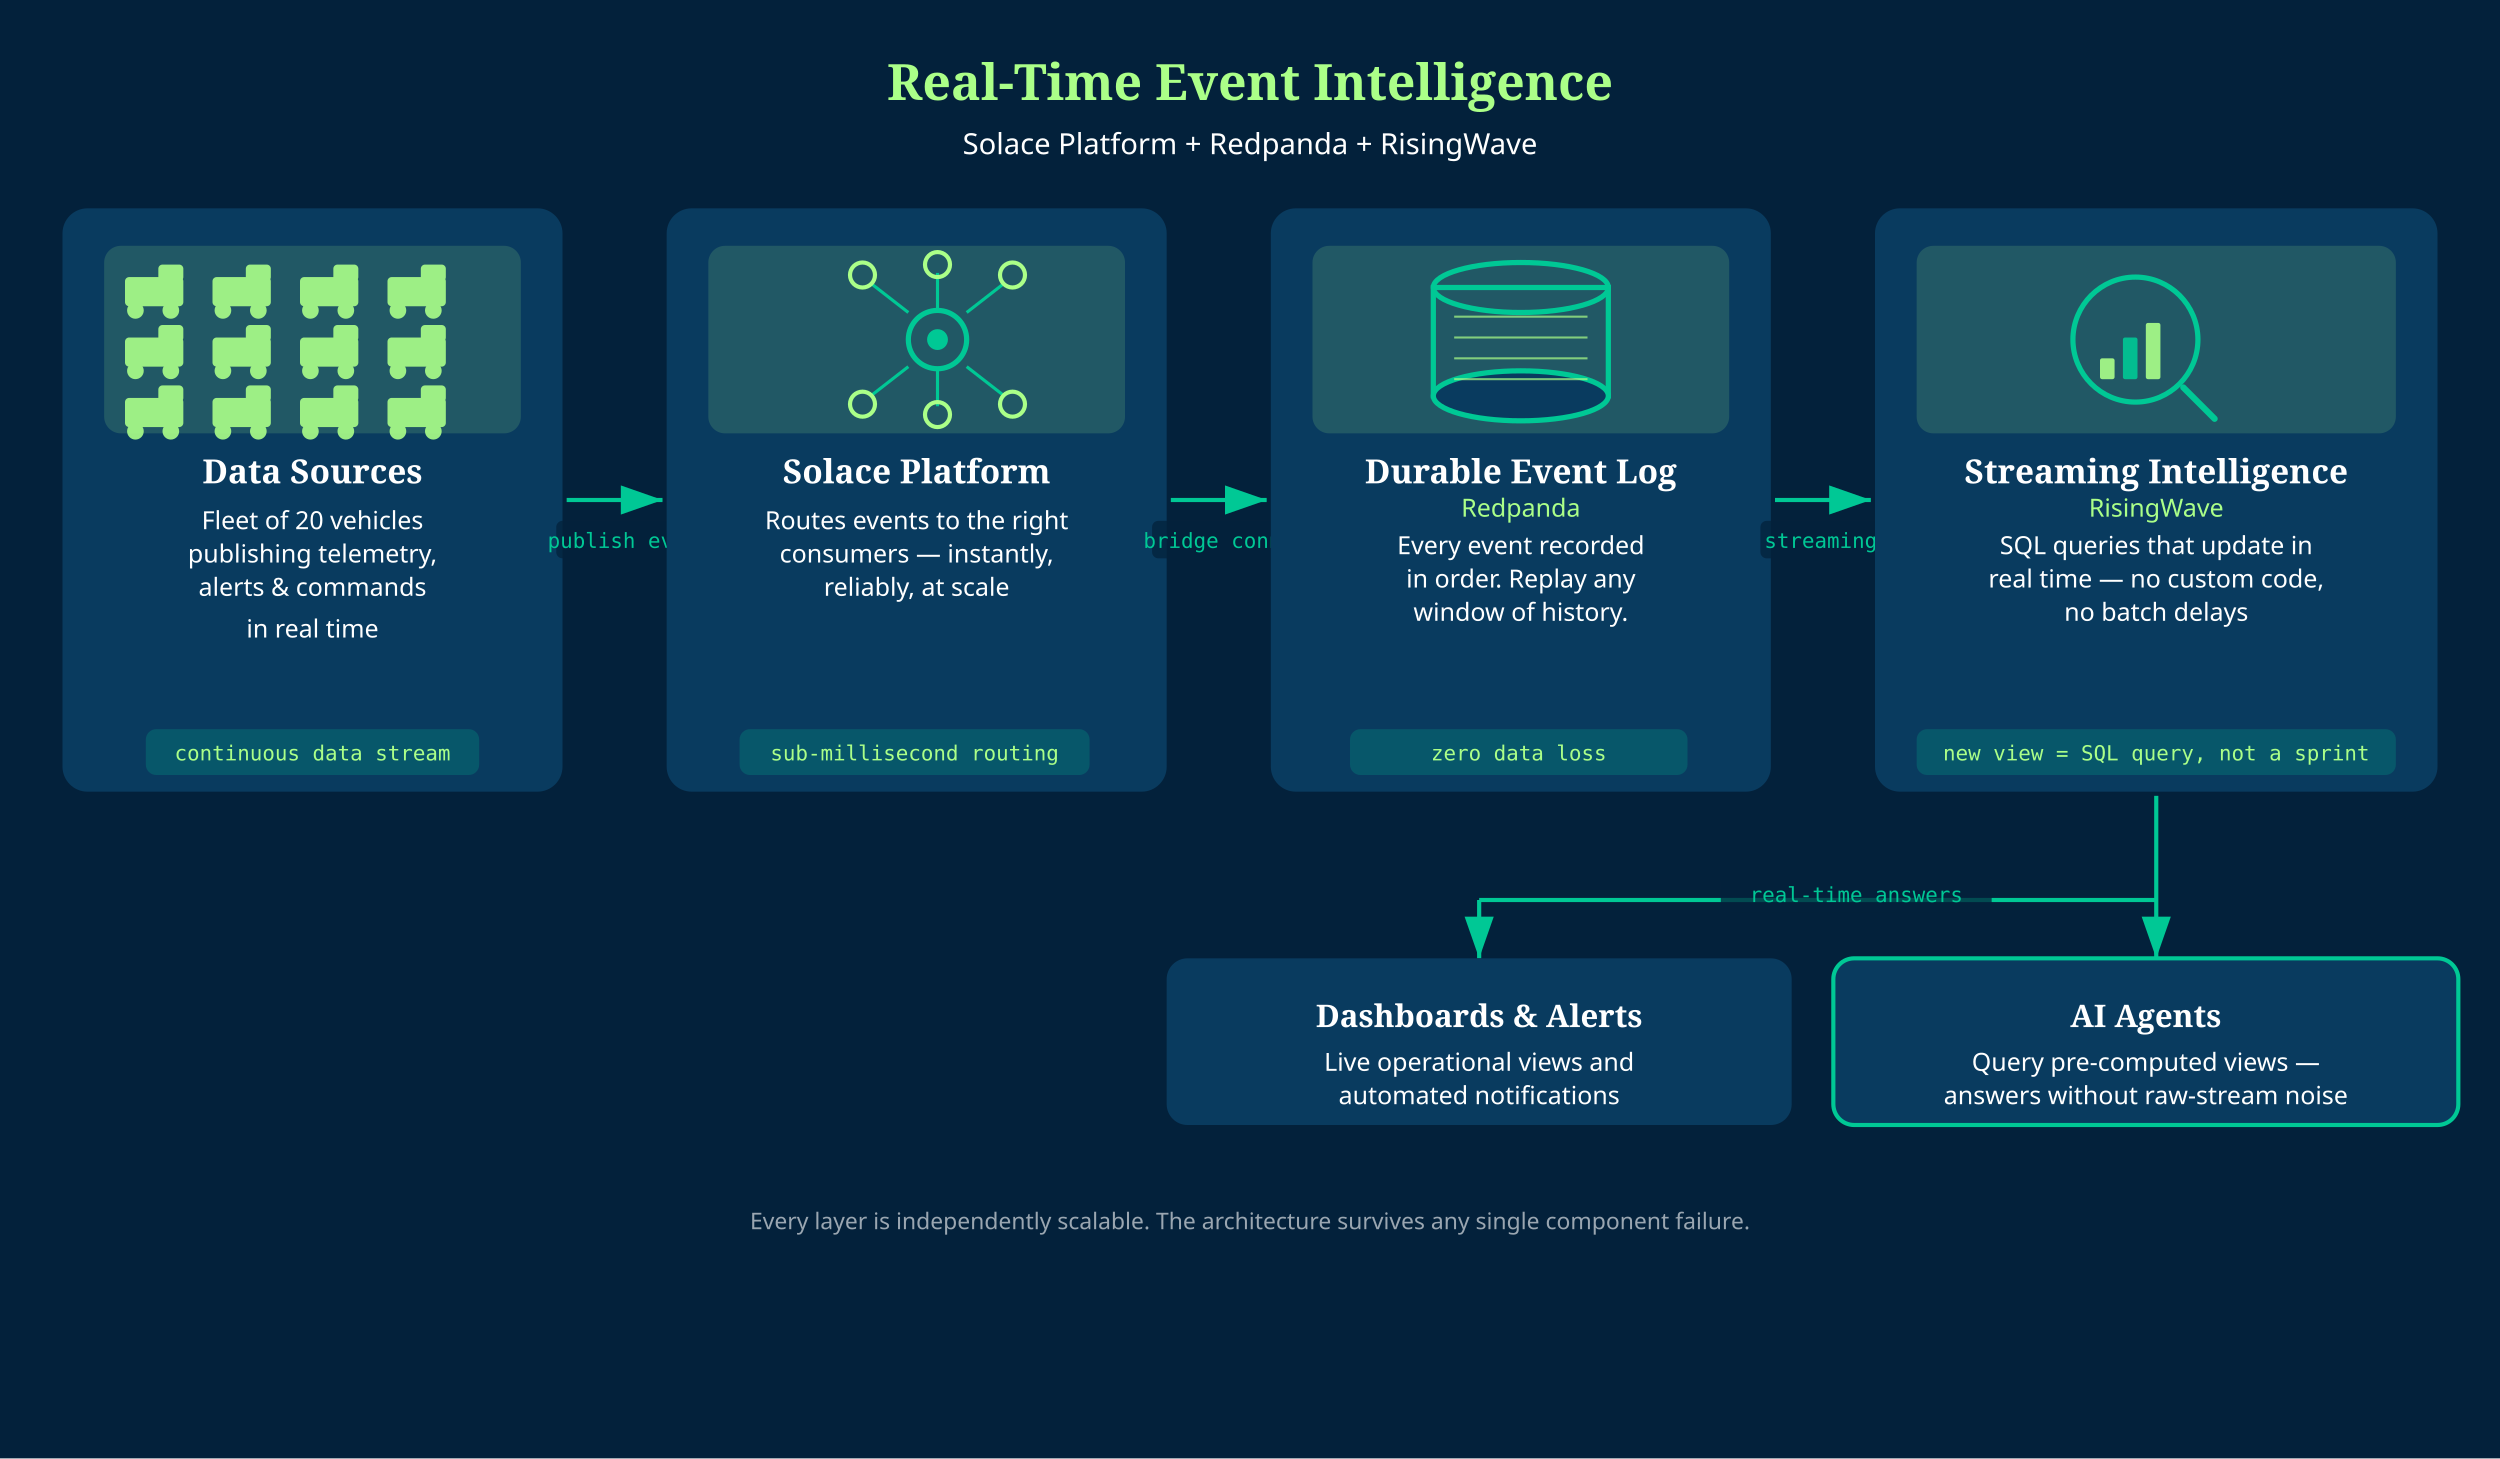
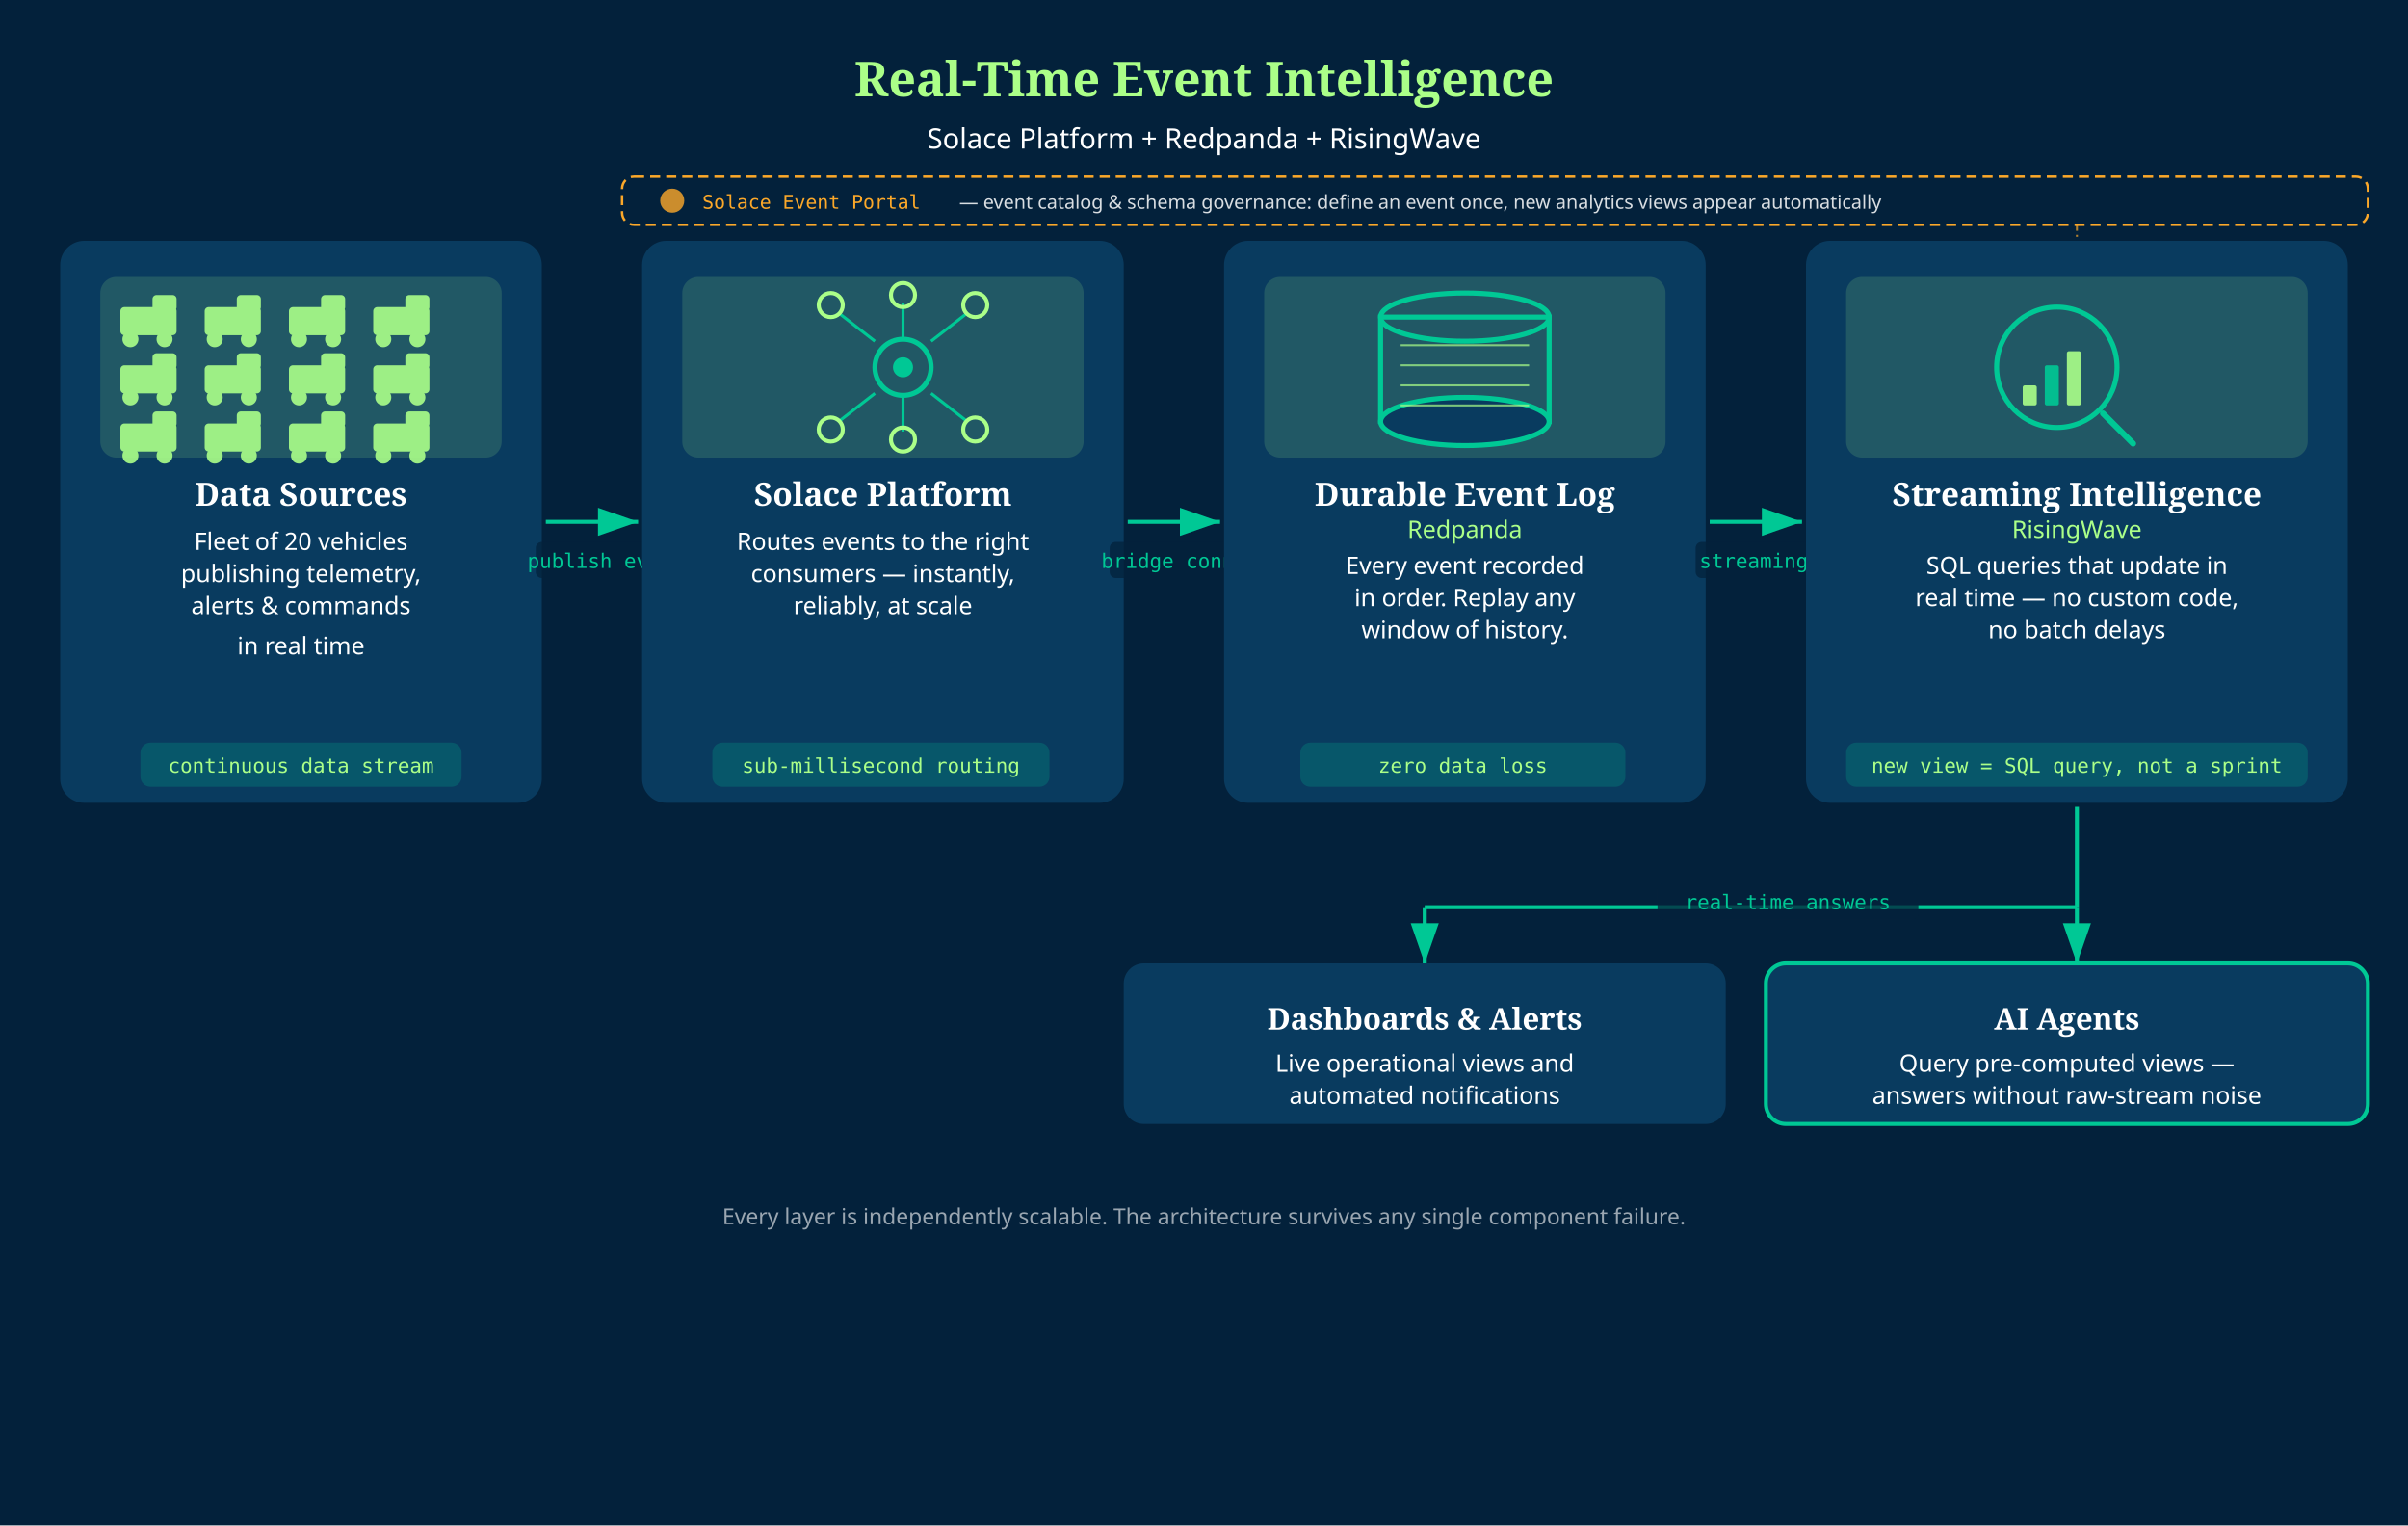
- <svg xmlns="http://www.w3.org/2000/svg" width="1200" height="700" viewBox="0 0 1200 700">
+ <svg xmlns="http://www.w3.org/2000/svg" width="1200" height="760" viewBox="0 0 1200 760">
  <defs>
    <marker id="arrowhead" markerWidth="10" markerHeight="7" refX="10" refY="3.5" orient="auto">
      <polygon points="0 0, 10 3.5, 0 7" fill="#00C895" />
    </marker>
  </defs>
-   <rect width="1200" height="700" fill="#03213B" />
+   <rect width="1200" height="760" fill="#03213B" />
  <text x="600" y="48" text-anchor="middle" font-family="'New Spirit', 'Georgia', serif" font-size="24" font-weight="bold" fill="#ABFF88">Real-Time Event Intelligence</text>
  <text x="600" y="74" text-anchor="middle" font-family="'Figtree', 'Segoe UI', sans-serif" font-size="14" fill="#FFFFFF">Solace Platform + Redpanda + RisingWave</text>
-   <rect x="30" y="100" width="240" height="280" rx="12" fill="#093B5F" />
-   <rect x="50" y="118" width="200" height="90" rx="8" fill="#ABFF88" opacity="0.15" />
+   <rect x="310" y="88" width="870" height="24" rx="6" fill="#03213B" stroke="#FCA829" stroke-width="1.2" stroke-dasharray="5,3" />
+   <circle cx="335" cy="100" r="6" fill="#FCA829" opacity="0.8" />
+   <text x="350" y="104" font-family="'Space Mono', 'Cascadia Mono', monospace" font-size="9.5" fill="#FCA829">Solace Event Portal</text>
+   <text x="478" y="104" font-family="'Figtree', 'Segoe UI', sans-serif" font-size="9.5" fill="#FFFFFF" opacity="0.85"> — event catalog &amp; schema governance: define an event once, new analytics views appear automatically</text>
+   <line x1="1035" y1="112" x2="1035" y2="118" stroke="#FCA829" stroke-width="1" stroke-dasharray="3,2" opacity="0.7" />
+   <rect x="30" y="120" width="240" height="280" rx="12" fill="#093B5F" />
+   <rect x="50" y="138" width="200" height="90" rx="8" fill="#ABFF88" opacity="0.15" />
  <g fill="#ABFF88" opacity="0.9">
-     <rect x="60" y="133" width="28" height="14" rx="2" />
-     <rect x="76" y="127" width="12" height="8" rx="2" />
-     <circle cx="65" cy="149" r="4" />
-     <circle cx="82" cy="149" r="4" />
-     <rect x="102" y="133" width="28" height="14" rx="2" />
-     <rect x="118" y="127" width="12" height="8" rx="2" />
-     <circle cx="107" cy="149" r="4" />
-     <circle cx="124" cy="149" r="4" />
-     <rect x="144" y="133" width="28" height="14" rx="2" />
-     <rect x="160" y="127" width="12" height="8" rx="2" />
-     <circle cx="149" cy="149" r="4" />
-     <circle cx="166" cy="149" r="4" />
-     <rect x="186" y="133" width="28" height="14" rx="2" />
-     <rect x="202" y="127" width="12" height="8" rx="2" />
-     <circle cx="191" cy="149" r="4" />
-     <circle cx="208" cy="149" r="4" />
-     <rect x="60" y="162" width="28" height="14" rx="2" />
-     <rect x="76" y="156" width="12" height="8" rx="2" />
-     <circle cx="65" cy="178" r="4" />
-     <circle cx="82" cy="178" r="4" />
-     <rect x="102" y="162" width="28" height="14" rx="2" />
-     <rect x="118" y="156" width="12" height="8" rx="2" />
-     <circle cx="107" cy="178" r="4" />
-     <circle cx="124" cy="178" r="4" />
-     <rect x="144" y="162" width="28" height="14" rx="2" />
-     <rect x="160" y="156" width="12" height="8" rx="2" />
-     <circle cx="149" cy="178" r="4" />
-     <circle cx="166" cy="178" r="4" />
-     <rect x="186" y="162" width="28" height="14" rx="2" />
-     <rect x="202" y="156" width="12" height="8" rx="2" />
-     <circle cx="191" cy="178" r="4" />
-     <circle cx="208" cy="178" r="4" />
-     <rect x="60" y="191" width="28" height="14" rx="2" />
-     <rect x="76" y="185" width="12" height="8" rx="2" />
-     <circle cx="65" cy="207" r="4" />
-     <circle cx="82" cy="207" r="4" />
-     <rect x="102" y="191" width="28" height="14" rx="2" />
-     <rect x="118" y="185" width="12" height="8" rx="2" />
-     <circle cx="107" cy="207" r="4" />
-     <circle cx="124" cy="207" r="4" />
-     <rect x="144" y="191" width="28" height="14" rx="2" />
-     <rect x="160" y="185" width="12" height="8" rx="2" />
-     <circle cx="149" cy="207" r="4" />
-     <circle cx="166" cy="207" r="4" />
-     <rect x="186" y="191" width="28" height="14" rx="2" />
-     <rect x="202" y="185" width="12" height="8" rx="2" />
-     <circle cx="191" cy="207" r="4" />
-     <circle cx="208" cy="207" r="4" />
+     <rect x="60" y="153" width="28" height="14" rx="2" />
+     <rect x="76" y="147" width="12" height="8" rx="2" />
+     <circle cx="65" cy="169" r="4" />
+     <circle cx="82" cy="169" r="4" />
+     <rect x="102" y="153" width="28" height="14" rx="2" />
+     <rect x="118" y="147" width="12" height="8" rx="2" />
+     <circle cx="107" cy="169" r="4" />
+     <circle cx="124" cy="169" r="4" />
+     <rect x="144" y="153" width="28" height="14" rx="2" />
+     <rect x="160" y="147" width="12" height="8" rx="2" />
+     <circle cx="149" cy="169" r="4" />
+     <circle cx="166" cy="169" r="4" />
+     <rect x="186" y="153" width="28" height="14" rx="2" />
+     <rect x="202" y="147" width="12" height="8" rx="2" />
+     <circle cx="191" cy="169" r="4" />
+     <circle cx="208" cy="169" r="4" />
+     <rect x="60" y="182" width="28" height="14" rx="2" />
+     <rect x="76" y="176" width="12" height="8" rx="2" />
+     <circle cx="65" cy="198" r="4" />
+     <circle cx="82" cy="198" r="4" />
+     <rect x="102" y="182" width="28" height="14" rx="2" />
+     <rect x="118" y="176" width="12" height="8" rx="2" />
+     <circle cx="107" cy="198" r="4" />
+     <circle cx="124" cy="198" r="4" />
+     <rect x="144" y="182" width="28" height="14" rx="2" />
+     <rect x="160" y="176" width="12" height="8" rx="2" />
+     <circle cx="149" cy="198" r="4" />
+     <circle cx="166" cy="198" r="4" />
+     <rect x="186" y="182" width="28" height="14" rx="2" />
+     <rect x="202" y="176" width="12" height="8" rx="2" />
+     <circle cx="191" cy="198" r="4" />
+     <circle cx="208" cy="198" r="4" />
+     <rect x="60" y="211" width="28" height="14" rx="2" />
+     <rect x="76" y="205" width="12" height="8" rx="2" />
+     <circle cx="65" cy="227" r="4" />
+     <circle cx="82" cy="227" r="4" />
+     <rect x="102" y="211" width="28" height="14" rx="2" />
+     <rect x="118" y="205" width="12" height="8" rx="2" />
+     <circle cx="107" cy="227" r="4" />
+     <circle cx="124" cy="227" r="4" />
+     <rect x="144" y="211" width="28" height="14" rx="2" />
+     <rect x="160" y="205" width="12" height="8" rx="2" />
+     <circle cx="149" cy="227" r="4" />
+     <circle cx="166" cy="227" r="4" />
+     <rect x="186" y="211" width="28" height="14" rx="2" />
+     <rect x="202" y="205" width="12" height="8" rx="2" />
+     <circle cx="191" cy="227" r="4" />
+     <circle cx="208" cy="227" r="4" />
  </g>
-   <text x="150" y="232" text-anchor="middle" font-family="'New Spirit', 'Georgia', serif" font-size="16" font-weight="bold" fill="#FFFFFF">Data Sources</text>
-   <text x="150" y="254" text-anchor="middle" font-family="'Figtree', 'Segoe UI', sans-serif" font-size="12" fill="#FFFFFF">Fleet of 20 vehicles</text>
-   <text x="150" y="270" text-anchor="middle" font-family="'Figtree', 'Segoe UI', sans-serif" font-size="12" fill="#FFFFFF">publishing telemetry,</text>
-   <text x="150" y="286" text-anchor="middle" font-family="'Figtree', 'Segoe UI', sans-serif" font-size="12" fill="#FFFFFF">alerts &amp; commands</text>
-   <text x="150" y="306" text-anchor="middle" font-family="'Figtree', 'Segoe UI', sans-serif" font-size="12" fill="#FFFFFF">in real time</text>
-   <rect x="70" y="350" width="160" height="22" rx="5" fill="#00C895" opacity="0.2" />
-   <text x="150" y="365" text-anchor="middle" font-family="'Space Mono', 'Cascadia Mono', monospace" font-size="10" fill="#ABFF88">continuous data stream</text>
-   <line x1="272" y1="240" x2="318" y2="240" stroke="#00C895" stroke-width="2" marker-end="url(#arrowhead)" />
-   <rect x="267" y="250" width="76" height="18" rx="3" fill="#03213B" opacity="0.75" />
-   <text x="305" y="263" text-anchor="middle" font-family="'Space Mono', 'Cascadia Mono', monospace" font-size="10" fill="#00C895">publish events</text>
-   <rect x="320" y="100" width="240" height="280" rx="12" fill="#093B5F" />
-   <rect x="340" y="118" width="200" height="90" rx="8" fill="#ABFF88" opacity="0.15" />
-   <circle cx="450" cy="163" r="14" fill="none" stroke="#00C895" stroke-width="2.5" />
-   <circle cx="450" cy="163" r="5" fill="#00C895" />
-   <line x1="436" y1="150" x2="418" y2="136" stroke="#00C895" stroke-width="1.5" />
-   <circle cx="414" cy="132" r="6" fill="none" stroke="#ABFF88" stroke-width="2" />
-   <line x1="464" y1="150" x2="482" y2="136" stroke="#00C895" stroke-width="1.5" />
-   <circle cx="486" cy="132" r="6" fill="none" stroke="#ABFF88" stroke-width="2" />
-   <line x1="436" y1="176" x2="418" y2="190" stroke="#00C895" stroke-width="1.5" />
-   <circle cx="414" cy="194" r="6" fill="none" stroke="#ABFF88" stroke-width="2" />
-   <line x1="464" y1="176" x2="482" y2="190" stroke="#00C895" stroke-width="1.5" />
-   <circle cx="486" cy="194" r="6" fill="none" stroke="#ABFF88" stroke-width="2" />
-   <line x1="450" y1="149" x2="450" y2="131" stroke="#00C895" stroke-width="1.5" />
-   <circle cx="450" cy="127" r="6" fill="none" stroke="#ABFF88" stroke-width="2" />
-   <line x1="450" y1="177" x2="450" y2="195" stroke="#00C895" stroke-width="1.5" />
-   <circle cx="450" cy="199" r="6" fill="none" stroke="#ABFF88" stroke-width="2" />
-   <text x="440" y="232" text-anchor="middle" font-family="'New Spirit', 'Georgia', serif" font-size="16" font-weight="bold" fill="#FFFFFF">Solace Platform</text>
-   <text x="440" y="254" text-anchor="middle" font-family="'Figtree', 'Segoe UI', sans-serif" font-size="12" fill="#FFFFFF">Routes events to the right</text>
-   <text x="440" y="270" text-anchor="middle" font-family="'Figtree', 'Segoe UI', sans-serif" font-size="12" fill="#FFFFFF">consumers — instantly,</text>
-   <text x="440" y="286" text-anchor="middle" font-family="'Figtree', 'Segoe UI', sans-serif" font-size="12" fill="#FFFFFF">reliably, at scale</text>
-   <rect x="355" y="350" width="168" height="22" rx="5" fill="#00C895" opacity="0.2" />
-   <text x="439" y="365" text-anchor="middle" font-family="'Space Mono', 'Cascadia Mono', monospace" font-size="10" fill="#ABFF88">sub-millisecond routing</text>
-   <line x1="562" y1="240" x2="608" y2="240" stroke="#00C895" stroke-width="2" marker-end="url(#arrowhead)" />
-   <rect x="553" y="250" width="88" height="18" rx="3" fill="#03213B" opacity="0.75" />
-   <text x="597" y="263" text-anchor="middle" font-family="'Space Mono', 'Cascadia Mono', monospace" font-size="10" fill="#00C895">bridge connector</text>
-   <rect x="610" y="100" width="240" height="280" rx="12" fill="#093B5F" />
-   <rect x="630" y="118" width="200" height="90" rx="8" fill="#ABFF88" opacity="0.15" />
-   <ellipse cx="730" cy="138" rx="42" ry="12" fill="none" stroke="#00C895" stroke-width="2.5" />
-   <rect x="688" y="138" width="84" height="52" fill="none" stroke="#00C895" stroke-width="2.5" />
-   <ellipse cx="730" cy="190" rx="42" ry="12" fill="#093B5F" stroke="#00C895" stroke-width="2.5" />
-   <line x1="698" y1="152" x2="762" y2="152" stroke="#ABFF88" stroke-width="1" opacity="0.7" />
-   <line x1="698" y1="162" x2="762" y2="162" stroke="#ABFF88" stroke-width="1" opacity="0.7" />
+   <text x="150" y="252" text-anchor="middle" font-family="'New Spirit', 'Georgia', serif" font-size="16" font-weight="bold" fill="#FFFFFF">Data Sources</text>
+   <text x="150" y="274" text-anchor="middle" font-family="'Figtree', 'Segoe UI', sans-serif" font-size="12" fill="#FFFFFF">Fleet of 20 vehicles</text>
+   <text x="150" y="290" text-anchor="middle" font-family="'Figtree', 'Segoe UI', sans-serif" font-size="12" fill="#FFFFFF">publishing telemetry,</text>
+   <text x="150" y="306" text-anchor="middle" font-family="'Figtree', 'Segoe UI', sans-serif" font-size="12" fill="#FFFFFF">alerts &amp; commands</text>
+   <text x="150" y="326" text-anchor="middle" font-family="'Figtree', 'Segoe UI', sans-serif" font-size="12" fill="#FFFFFF">in real time</text>
+   <rect x="70" y="370" width="160" height="22" rx="5" fill="#00C895" opacity="0.2" />
+   <text x="150" y="385" text-anchor="middle" font-family="'Space Mono', 'Cascadia Mono', monospace" font-size="10" fill="#ABFF88">continuous data stream</text>
+   <line x1="272" y1="260" x2="318" y2="260" stroke="#00C895" stroke-width="2" marker-end="url(#arrowhead)" />
+   <rect x="267" y="270" width="76" height="18" rx="3" fill="#03213B" opacity="0.75" />
+   <text x="305" y="283" text-anchor="middle" font-family="'Space Mono', 'Cascadia Mono', monospace" font-size="10" fill="#00C895">publish events</text>
+   <rect x="320" y="120" width="240" height="280" rx="12" fill="#093B5F" />
+   <rect x="340" y="138" width="200" height="90" rx="8" fill="#ABFF88" opacity="0.15" />
+   <circle cx="450" cy="183" r="14" fill="none" stroke="#00C895" stroke-width="2.5" />
+   <circle cx="450" cy="183" r="5" fill="#00C895" />
+   <line x1="436" y1="170" x2="418" y2="156" stroke="#00C895" stroke-width="1.5" />
+   <circle cx="414" cy="152" r="6" fill="none" stroke="#ABFF88" stroke-width="2" />
+   <line x1="464" y1="170" x2="482" y2="156" stroke="#00C895" stroke-width="1.5" />
+   <circle cx="486" cy="152" r="6" fill="none" stroke="#ABFF88" stroke-width="2" />
+   <line x1="436" y1="196" x2="418" y2="210" stroke="#00C895" stroke-width="1.5" />
+   <circle cx="414" cy="214" r="6" fill="none" stroke="#ABFF88" stroke-width="2" />
+   <line x1="464" y1="196" x2="482" y2="210" stroke="#00C895" stroke-width="1.5" />
+   <circle cx="486" cy="214" r="6" fill="none" stroke="#ABFF88" stroke-width="2" />
+   <line x1="450" y1="169" x2="450" y2="151" stroke="#00C895" stroke-width="1.5" />
+   <circle cx="450" cy="147" r="6" fill="none" stroke="#ABFF88" stroke-width="2" />
+   <line x1="450" y1="197" x2="450" y2="215" stroke="#00C895" stroke-width="1.5" />
+   <circle cx="450" cy="219" r="6" fill="none" stroke="#ABFF88" stroke-width="2" />
+   <text x="440" y="252" text-anchor="middle" font-family="'New Spirit', 'Georgia', serif" font-size="16" font-weight="bold" fill="#FFFFFF">Solace Platform</text>
+   <text x="440" y="274" text-anchor="middle" font-family="'Figtree', 'Segoe UI', sans-serif" font-size="12" fill="#FFFFFF">Routes events to the right</text>
+   <text x="440" y="290" text-anchor="middle" font-family="'Figtree', 'Segoe UI', sans-serif" font-size="12" fill="#FFFFFF">consumers — instantly,</text>
+   <text x="440" y="306" text-anchor="middle" font-family="'Figtree', 'Segoe UI', sans-serif" font-size="12" fill="#FFFFFF">reliably, at scale</text>
+   <rect x="355" y="370" width="168" height="22" rx="5" fill="#00C895" opacity="0.2" />
+   <text x="439" y="385" text-anchor="middle" font-family="'Space Mono', 'Cascadia Mono', monospace" font-size="10" fill="#ABFF88">sub-millisecond routing</text>
+   <line x1="562" y1="260" x2="608" y2="260" stroke="#00C895" stroke-width="2" marker-end="url(#arrowhead)" />
+   <rect x="553" y="270" width="88" height="18" rx="3" fill="#03213B" opacity="0.75" />
+   <text x="597" y="283" text-anchor="middle" font-family="'Space Mono', 'Cascadia Mono', monospace" font-size="10" fill="#00C895">bridge connector</text>
+   <rect x="610" y="120" width="240" height="280" rx="12" fill="#093B5F" />
+   <rect x="630" y="138" width="200" height="90" rx="8" fill="#ABFF88" opacity="0.15" />
+   <ellipse cx="730" cy="158" rx="42" ry="12" fill="none" stroke="#00C895" stroke-width="2.5" />
+   <rect x="688" y="158" width="84" height="52" fill="none" stroke="#00C895" stroke-width="2.5" />
+   <ellipse cx="730" cy="210" rx="42" ry="12" fill="#093B5F" stroke="#00C895" stroke-width="2.5" />
  <line x1="698" y1="172" x2="762" y2="172" stroke="#ABFF88" stroke-width="1" opacity="0.7" />
  <line x1="698" y1="182" x2="762" y2="182" stroke="#ABFF88" stroke-width="1" opacity="0.7" />
-   <text x="730" y="232" text-anchor="middle" font-family="'New Spirit', 'Georgia', serif" font-size="16" font-weight="bold" fill="#FFFFFF">Durable Event Log</text>
-   <text x="730" y="248" text-anchor="middle" font-family="'Figtree', 'Segoe UI', sans-serif" font-size="12" fill="#ABFF88">Redpanda</text>
-   <text x="730" y="266" text-anchor="middle" font-family="'Figtree', 'Segoe UI', sans-serif" font-size="12" fill="#FFFFFF">Every event recorded</text>
-   <text x="730" y="282" text-anchor="middle" font-family="'Figtree', 'Segoe UI', sans-serif" font-size="12" fill="#FFFFFF">in order. Replay any</text>
-   <text x="730" y="298" text-anchor="middle" font-family="'Figtree', 'Segoe UI', sans-serif" font-size="12" fill="#FFFFFF">window of history.</text>
-   <rect x="648" y="350" width="162" height="22" rx="5" fill="#00C895" opacity="0.2" />
-   <text x="729" y="365" text-anchor="middle" font-family="'Space Mono', 'Cascadia Mono', monospace" font-size="10" fill="#ABFF88">zero data loss</text>
-   <line x1="852" y1="240" x2="898" y2="240" stroke="#00C895" stroke-width="2" marker-end="url(#arrowhead)" />
-   <rect x="845" y="250" width="82" height="18" rx="3" fill="#03213B" opacity="0.75" />
-   <text x="886" y="263" text-anchor="middle" font-family="'Space Mono', 'Cascadia Mono', monospace" font-size="10" fill="#00C895">streaming SQL</text>
-   <rect x="900" y="100" width="270" height="280" rx="12" fill="#093B5F" />
-   <rect x="920" y="118" width="230" height="90" rx="8" fill="#ABFF88" opacity="0.15" />
-   <circle cx="1025" cy="163" r="30" fill="none" stroke="#00C895" stroke-width="2.5" />
-   <rect x="1008" y="172" width="7" height="10" rx="1" fill="#ABFF88" opacity="0.9" />
-   <rect x="1019" y="162" width="7" height="20" rx="1" fill="#00C895" opacity="0.9" />
-   <rect x="1030" y="155" width="7" height="27" rx="1" fill="#ABFF88" opacity="0.9" />
-   <line x1="1048" y1="186" x2="1063" y2="201" stroke="#00C895" stroke-width="3" stroke-linecap="round" />
-   <text x="1035" y="232" text-anchor="middle" font-family="'New Spirit', 'Georgia', serif" font-size="16" font-weight="bold" fill="#FFFFFF">Streaming Intelligence</text>
-   <text x="1035" y="248" text-anchor="middle" font-family="'Figtree', 'Segoe UI', sans-serif" font-size="12" fill="#ABFF88">RisingWave</text>
-   <text x="1035" y="266" text-anchor="middle" font-family="'Figtree', 'Segoe UI', sans-serif" font-size="12" fill="#FFFFFF">SQL queries that update in</text>
-   <text x="1035" y="282" text-anchor="middle" font-family="'Figtree', 'Segoe UI', sans-serif" font-size="12" fill="#FFFFFF">real time — no custom code,</text>
-   <text x="1035" y="298" text-anchor="middle" font-family="'Figtree', 'Segoe UI', sans-serif" font-size="12" fill="#FFFFFF">no batch delays</text>
-   <rect x="920" y="350" width="230" height="22" rx="5" fill="#00C895" opacity="0.2" />
-   <text x="1035" y="365" text-anchor="middle" font-family="'Space Mono', 'Cascadia Mono', monospace" font-size="10" fill="#ABFF88">new view = SQL query, not a sprint</text>
-   <line x1="1035" y1="382" x2="1035" y2="432" stroke="#00C895" stroke-width="2" />
-   <line x1="1035" y1="432" x2="710" y2="432" stroke="#00C895" stroke-width="2" />
-   <line x1="710" y1="432" x2="710" y2="460" stroke="#00C895" stroke-width="2" marker-end="url(#arrowhead)" />
-   <line x1="1035" y1="432" x2="1035" y2="460" stroke="#00C895" stroke-width="2" marker-end="url(#arrowhead)" />
-   <rect x="826" y="420" width="130" height="18" rx="3" fill="#03213B" opacity="0.75" />
-   <text x="891" y="433" text-anchor="middle" font-family="'Space Mono', 'Cascadia Mono', monospace" font-size="10" fill="#00C895">real-time answers</text>
-   <rect x="560" y="460" width="300" height="80" rx="10" fill="#093B5F" />
-   <text x="710" y="493" text-anchor="middle" font-family="'New Spirit', 'Georgia', serif" font-size="15" font-weight="bold" fill="#FFFFFF">Dashboards &amp; Alerts</text>
-   <text x="710" y="514" text-anchor="middle" font-family="'Figtree', 'Segoe UI', sans-serif" font-size="12" fill="#FFFFFF">Live operational views and</text>
-   <text x="710" y="530" text-anchor="middle" font-family="'Figtree', 'Segoe UI', sans-serif" font-size="12" fill="#FFFFFF">automated notifications</text>
-   <rect x="880" y="460" width="300" height="80" rx="10" fill="#093B5F" stroke="#00C895" stroke-width="2" />
-   <text x="1030" y="493" text-anchor="middle" font-family="'New Spirit', 'Georgia', serif" font-size="15" font-weight="bold" fill="#FFFFFF">AI Agents</text>
-   <text x="1030" y="514" text-anchor="middle" font-family="'Figtree', 'Segoe UI', sans-serif" font-size="12" fill="#FFFFFF">Query pre-computed views —</text>
-   <text x="1030" y="530" text-anchor="middle" font-family="'Figtree', 'Segoe UI', sans-serif" font-size="12" fill="#FFFFFF">answers without raw-stream noise</text>
-   <text x="600" y="590" text-anchor="middle" font-family="'Figtree', 'Segoe UI', sans-serif" font-size="11" fill="#FFFFFF" opacity="0.6">Every layer is independently scalable. The architecture survives any single component failure.</text>
+   <line x1="698" y1="192" x2="762" y2="192" stroke="#ABFF88" stroke-width="1" opacity="0.7" />
+   <line x1="698" y1="202" x2="762" y2="202" stroke="#ABFF88" stroke-width="1" opacity="0.7" />
+   <text x="730" y="252" text-anchor="middle" font-family="'New Spirit', 'Georgia', serif" font-size="16" font-weight="bold" fill="#FFFFFF">Durable Event Log</text>
+   <text x="730" y="268" text-anchor="middle" font-family="'Figtree', 'Segoe UI', sans-serif" font-size="12" fill="#ABFF88">Redpanda</text>
+   <text x="730" y="286" text-anchor="middle" font-family="'Figtree', 'Segoe UI', sans-serif" font-size="12" fill="#FFFFFF">Every event recorded</text>
+   <text x="730" y="302" text-anchor="middle" font-family="'Figtree', 'Segoe UI', sans-serif" font-size="12" fill="#FFFFFF">in order. Replay any</text>
+   <text x="730" y="318" text-anchor="middle" font-family="'Figtree', 'Segoe UI', sans-serif" font-size="12" fill="#FFFFFF">window of history.</text>
+   <rect x="648" y="370" width="162" height="22" rx="5" fill="#00C895" opacity="0.2" />
+   <text x="729" y="385" text-anchor="middle" font-family="'Space Mono', 'Cascadia Mono', monospace" font-size="10" fill="#ABFF88">zero data loss</text>
+   <line x1="852" y1="260" x2="898" y2="260" stroke="#00C895" stroke-width="2" marker-end="url(#arrowhead)" />
+   <rect x="845" y="270" width="82" height="18" rx="3" fill="#03213B" opacity="0.75" />
+   <text x="886" y="283" text-anchor="middle" font-family="'Space Mono', 'Cascadia Mono', monospace" font-size="10" fill="#00C895">streaming SQL</text>
+   <rect x="900" y="120" width="270" height="280" rx="12" fill="#093B5F" />
+   <rect x="920" y="138" width="230" height="90" rx="8" fill="#ABFF88" opacity="0.15" />
+   <circle cx="1025" cy="183" r="30" fill="none" stroke="#00C895" stroke-width="2.5" />
+   <rect x="1008" y="192" width="7" height="10" rx="1" fill="#ABFF88" opacity="0.9" />
+   <rect x="1019" y="182" width="7" height="20" rx="1" fill="#00C895" opacity="0.9" />
+   <rect x="1030" y="175" width="7" height="27" rx="1" fill="#ABFF88" opacity="0.9" />
+   <line x1="1048" y1="206" x2="1063" y2="221" stroke="#00C895" stroke-width="3" stroke-linecap="round" />
+   <text x="1035" y="252" text-anchor="middle" font-family="'New Spirit', 'Georgia', serif" font-size="16" font-weight="bold" fill="#FFFFFF">Streaming Intelligence</text>
+   <text x="1035" y="268" text-anchor="middle" font-family="'Figtree', 'Segoe UI', sans-serif" font-size="12" fill="#ABFF88">RisingWave</text>
+   <text x="1035" y="286" text-anchor="middle" font-family="'Figtree', 'Segoe UI', sans-serif" font-size="12" fill="#FFFFFF">SQL queries that update in</text>
+   <text x="1035" y="302" text-anchor="middle" font-family="'Figtree', 'Segoe UI', sans-serif" font-size="12" fill="#FFFFFF">real time — no custom code,</text>
+   <text x="1035" y="318" text-anchor="middle" font-family="'Figtree', 'Segoe UI', sans-serif" font-size="12" fill="#FFFFFF">no batch delays</text>
+   <rect x="920" y="370" width="230" height="22" rx="5" fill="#00C895" opacity="0.2" />
+   <text x="1035" y="385" text-anchor="middle" font-family="'Space Mono', 'Cascadia Mono', monospace" font-size="10" fill="#ABFF88">new view = SQL query, not a sprint</text>
+   <line x1="1035" y1="402" x2="1035" y2="452" stroke="#00C895" stroke-width="2" />
+   <line x1="1035" y1="452" x2="710" y2="452" stroke="#00C895" stroke-width="2" />
+   <line x1="710" y1="452" x2="710" y2="480" stroke="#00C895" stroke-width="2" marker-end="url(#arrowhead)" />
+   <line x1="1035" y1="452" x2="1035" y2="480" stroke="#00C895" stroke-width="2" marker-end="url(#arrowhead)" />
+   <rect x="826" y="440" width="130" height="18" rx="3" fill="#03213B" opacity="0.75" />
+   <text x="891" y="453" text-anchor="middle" font-family="'Space Mono', 'Cascadia Mono', monospace" font-size="10" fill="#00C895">real-time answers</text>
+   <rect x="560" y="480" width="300" height="80" rx="10" fill="#093B5F" />
+   <text x="710" y="513" text-anchor="middle" font-family="'New Spirit', 'Georgia', serif" font-size="15" font-weight="bold" fill="#FFFFFF">Dashboards &amp; Alerts</text>
+   <text x="710" y="534" text-anchor="middle" font-family="'Figtree', 'Segoe UI', sans-serif" font-size="12" fill="#FFFFFF">Live operational views and</text>
+   <text x="710" y="550" text-anchor="middle" font-family="'Figtree', 'Segoe UI', sans-serif" font-size="12" fill="#FFFFFF">automated notifications</text>
+   <rect x="880" y="480" width="300" height="80" rx="10" fill="#093B5F" stroke="#00C895" stroke-width="2" />
+   <text x="1030" y="513" text-anchor="middle" font-family="'New Spirit', 'Georgia', serif" font-size="15" font-weight="bold" fill="#FFFFFF">AI Agents</text>
+   <text x="1030" y="534" text-anchor="middle" font-family="'Figtree', 'Segoe UI', sans-serif" font-size="12" fill="#FFFFFF">Query pre-computed views —</text>
+   <text x="1030" y="550" text-anchor="middle" font-family="'Figtree', 'Segoe UI', sans-serif" font-size="12" fill="#FFFFFF">answers without raw-stream noise</text>
+   <text x="600" y="610" text-anchor="middle" font-family="'Figtree', 'Segoe UI', sans-serif" font-size="11" fill="#FFFFFF" opacity="0.6">Every layer is independently scalable. The architecture survives any single component failure.</text>
</svg>
